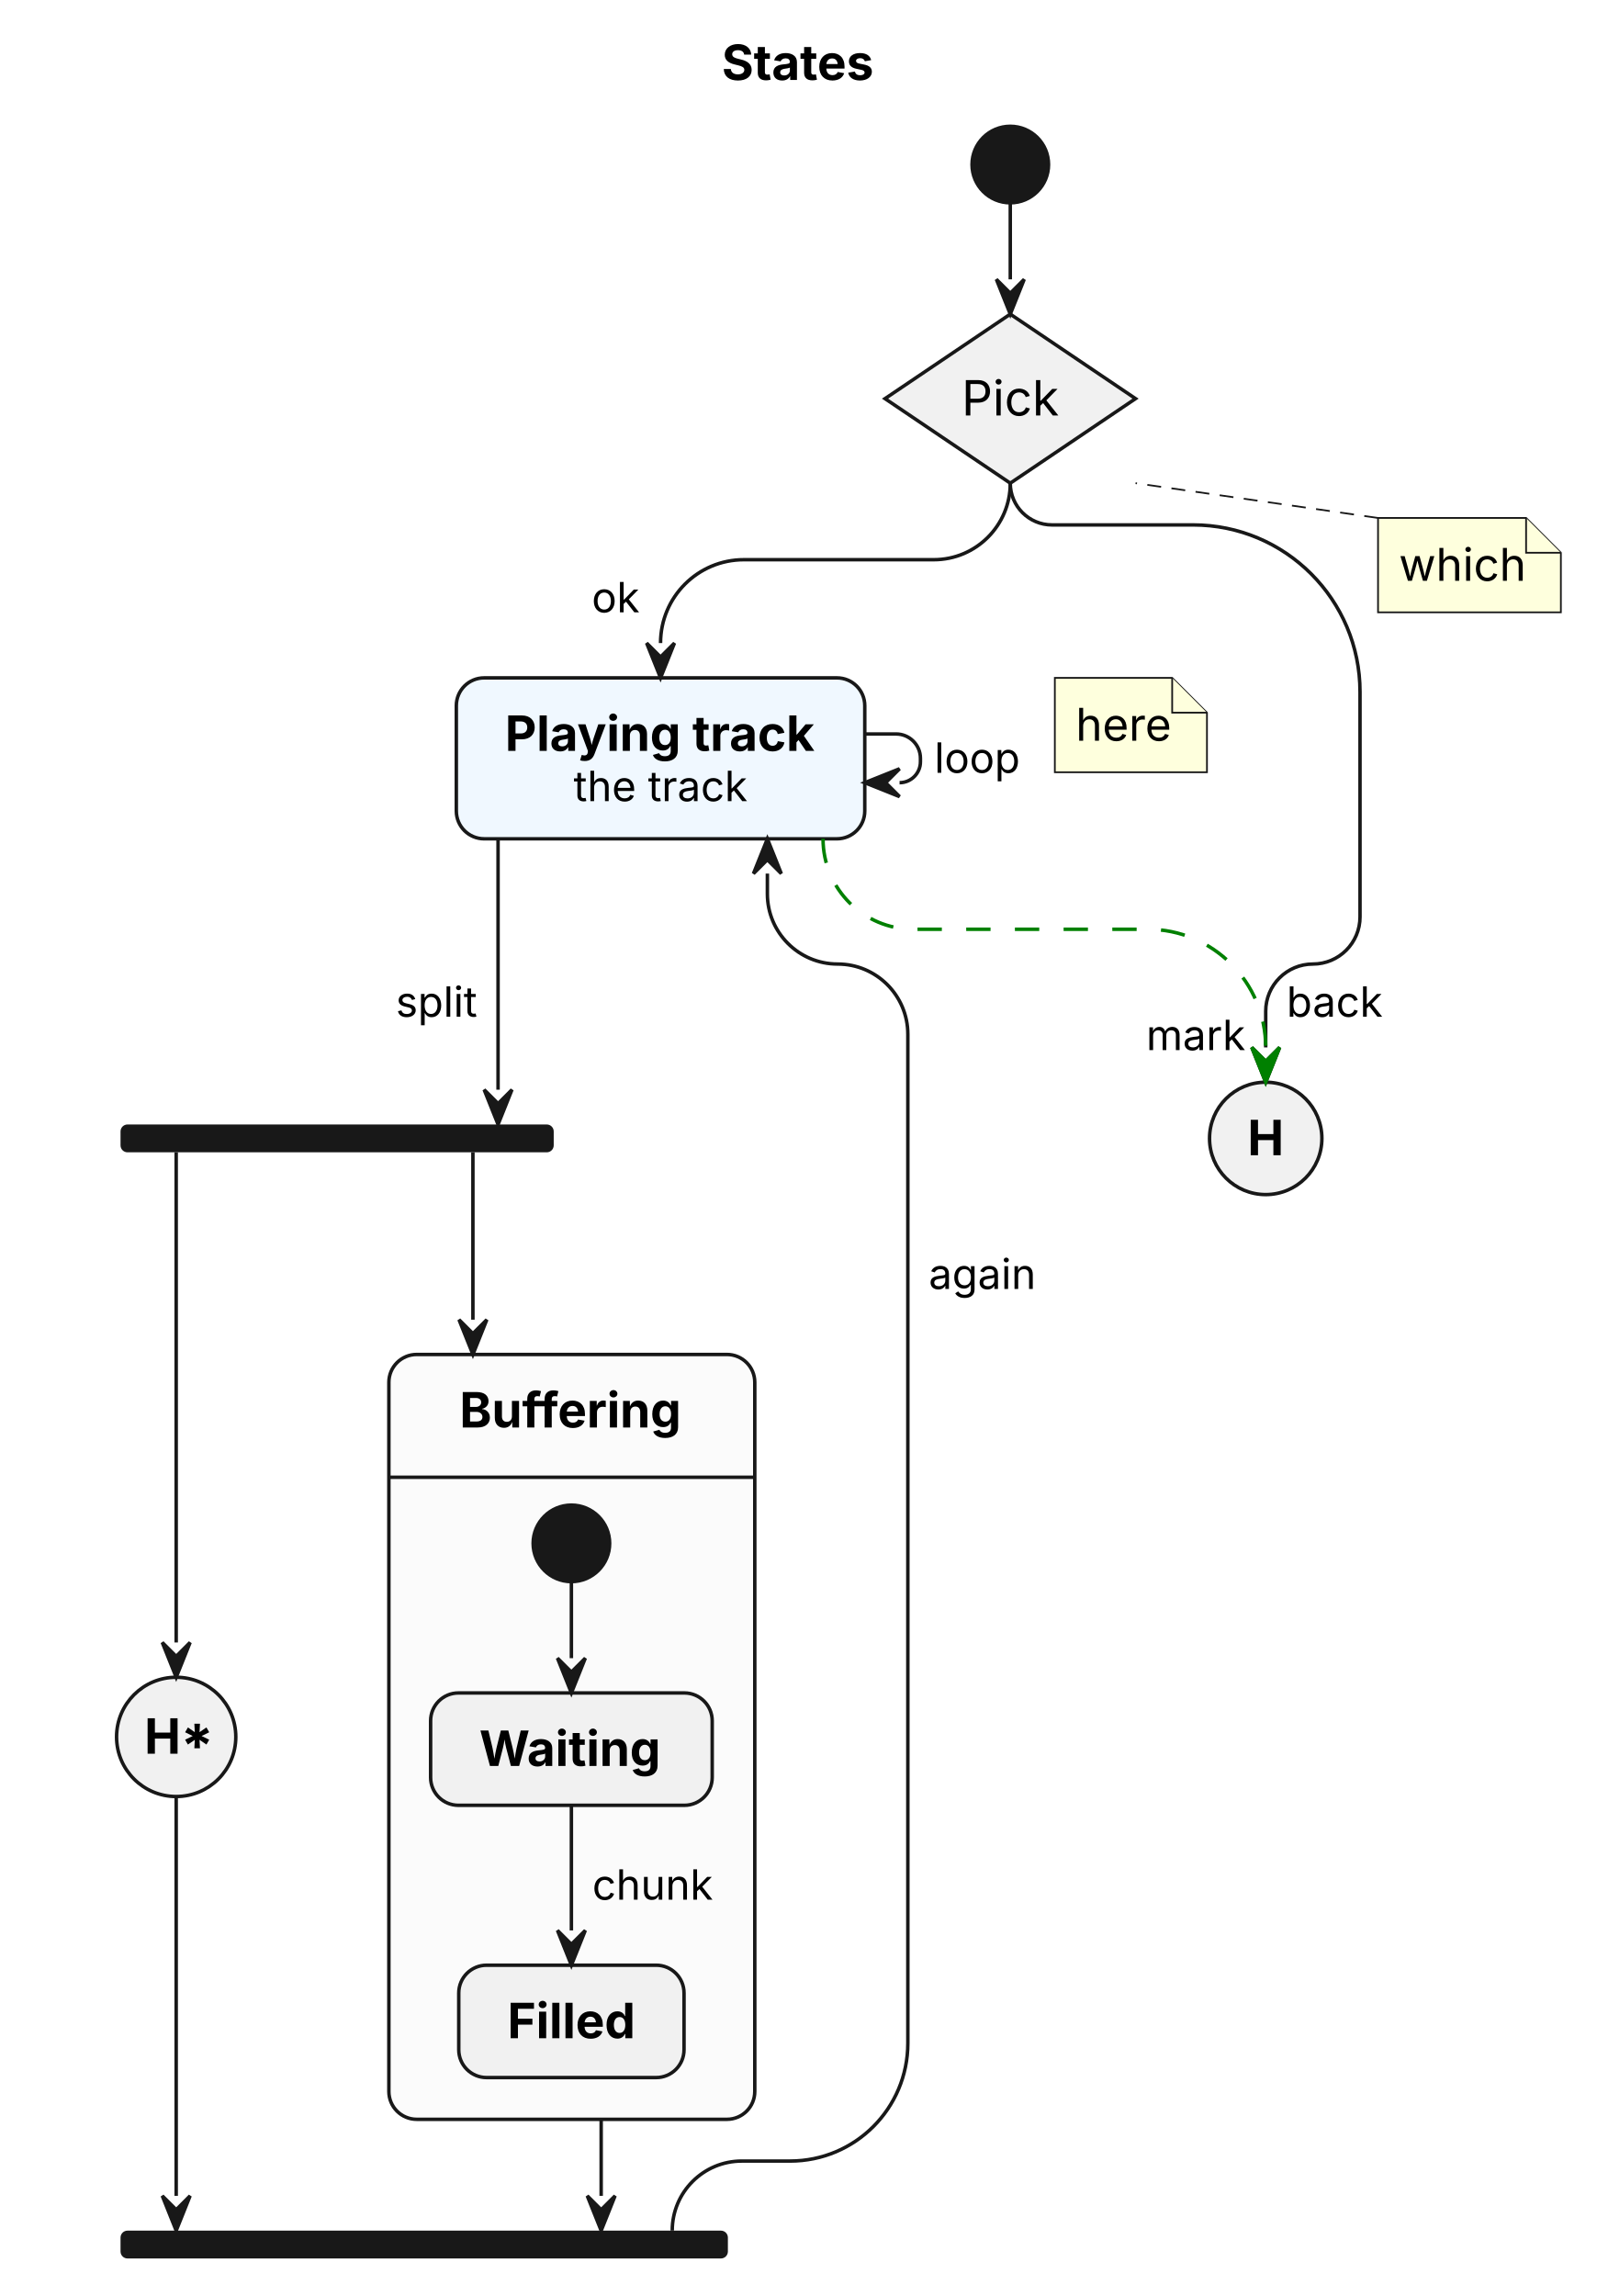
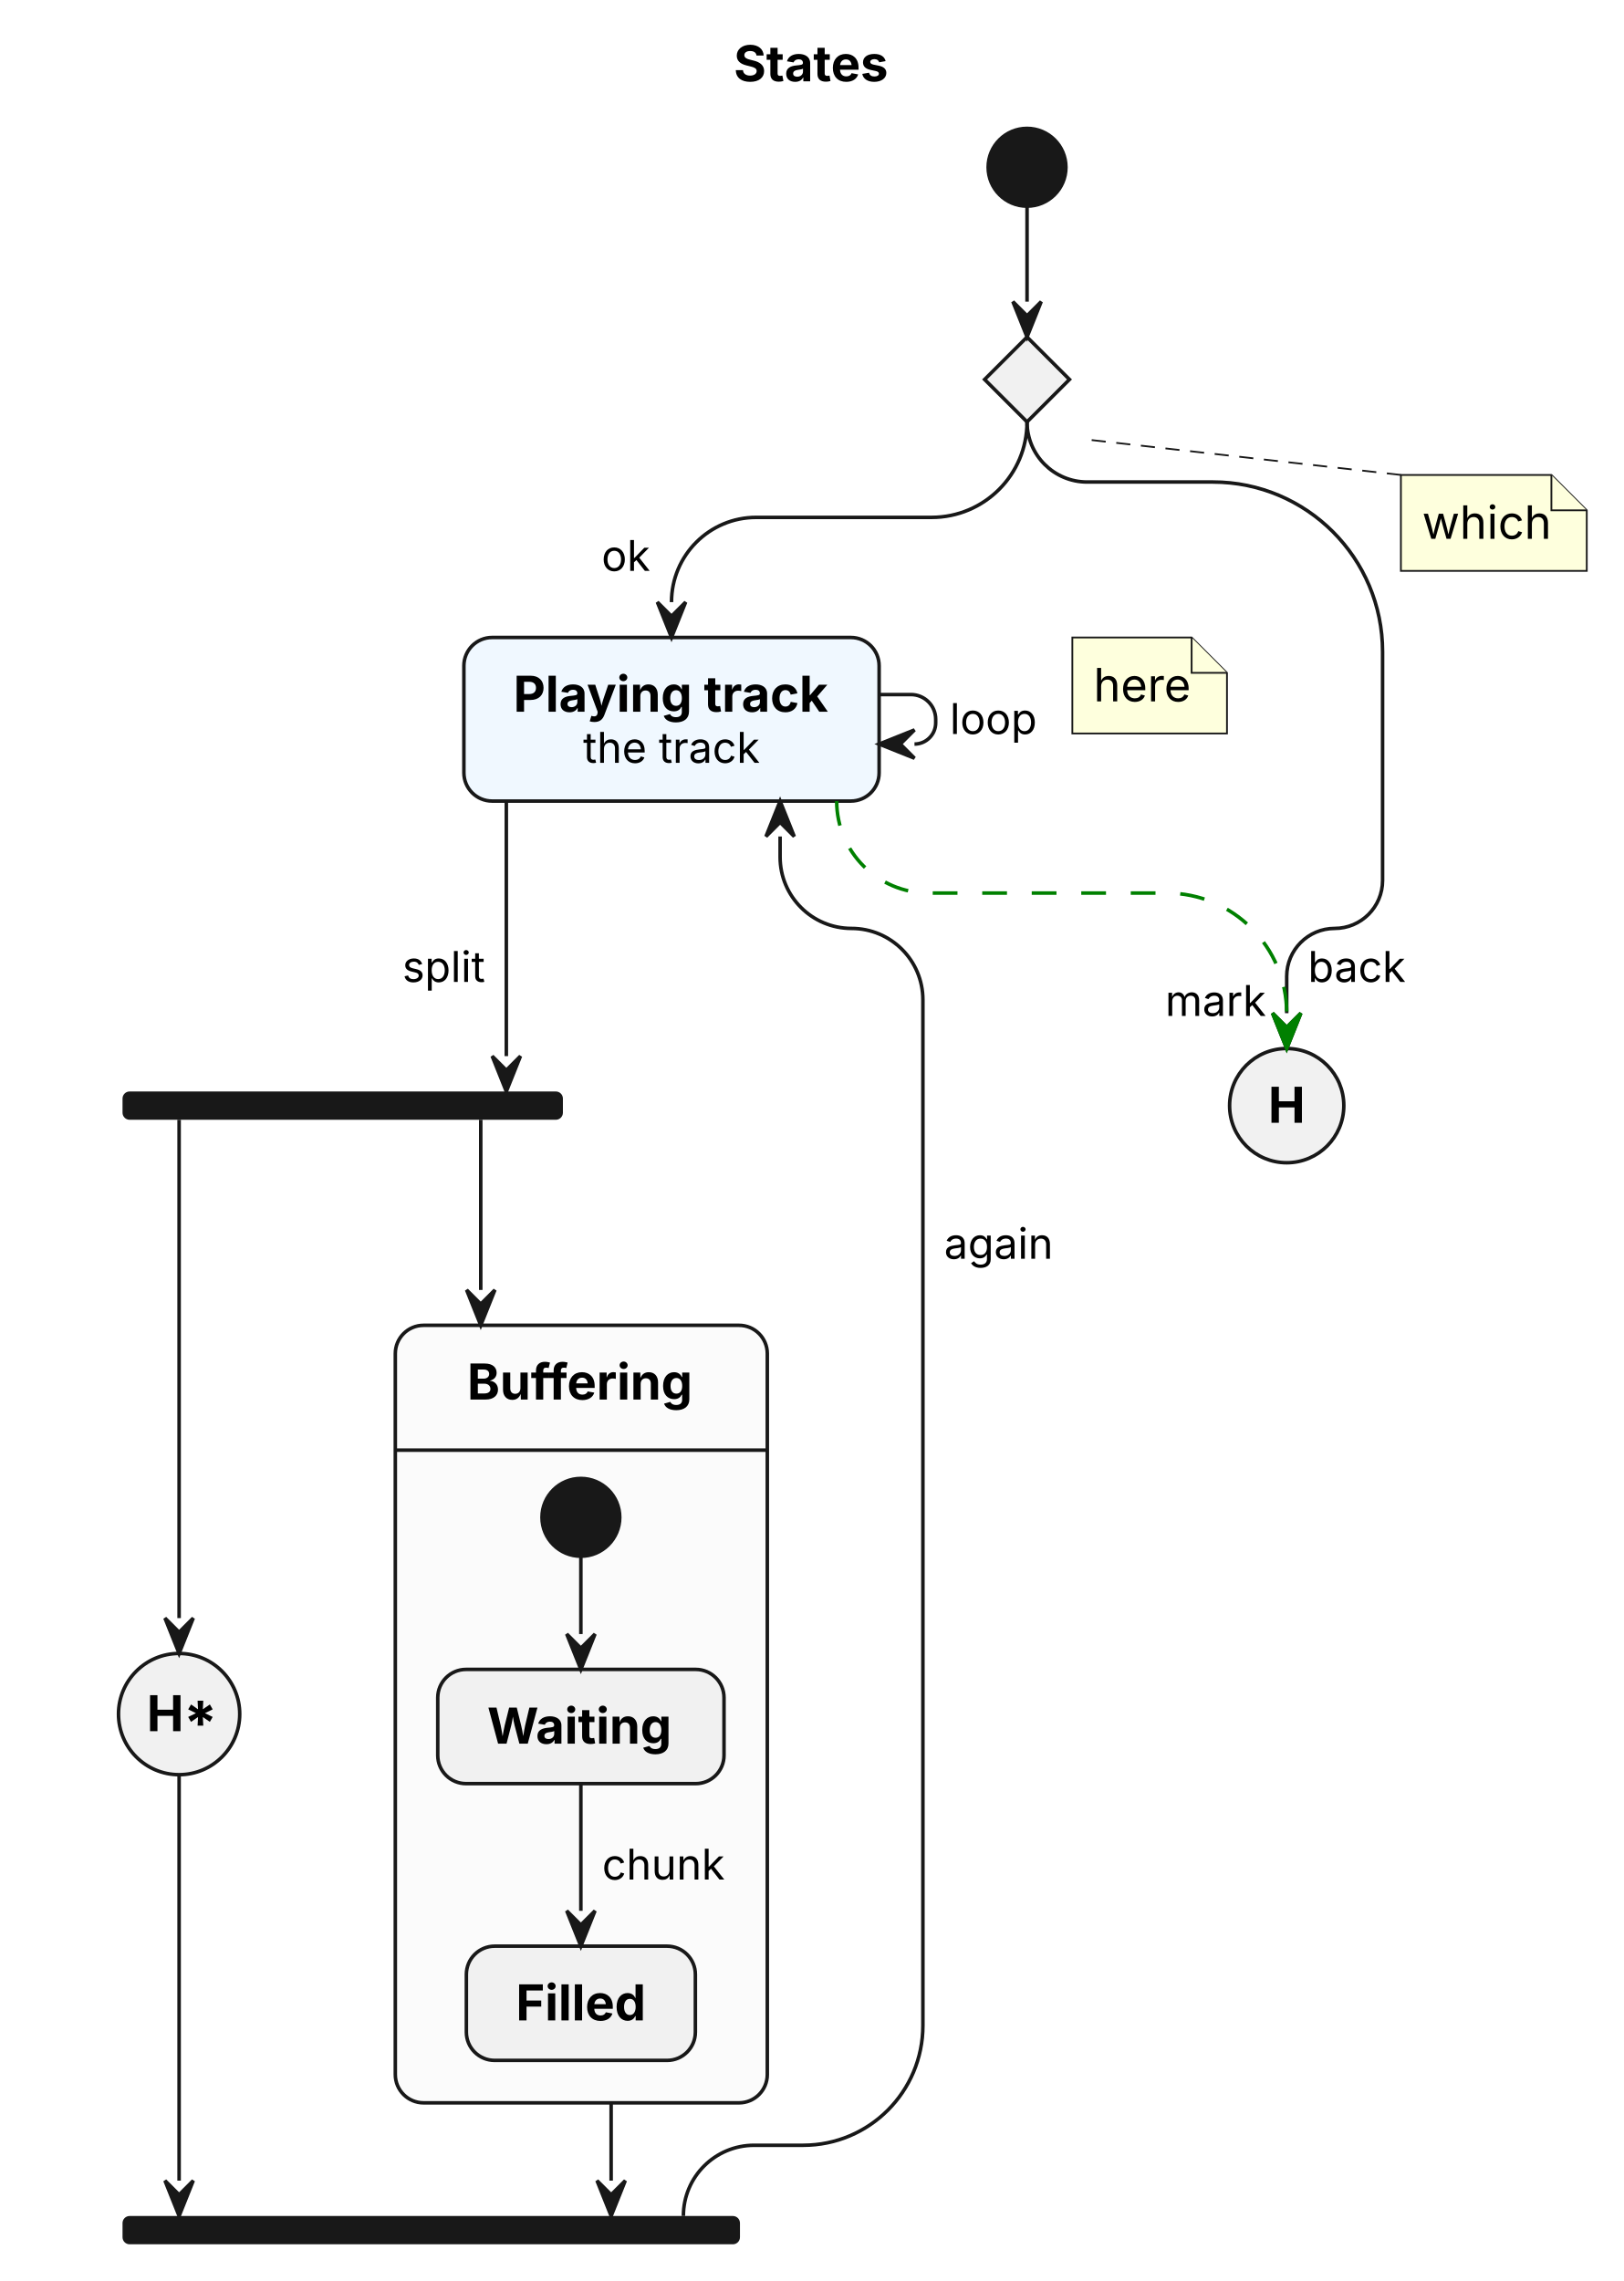
- <svg xmlns="http://www.w3.org/2000/svg" width="459" height="660" viewBox="0 0 459 660">
+ <svg xmlns="http://www.w3.org/2000/svg" width="459" height="645" viewBox="0 0 459 645">
  <g transform="translate(10,10)">
    <g>
-       <rect x="121.18" y="184.86" width="117.42" height="46.26" rx="8" ry="8" fill="#F0F8FF" stroke="#181818" stroke-width="1" />
-       <polygon points="280.43,80.3 316.44,104.59 280.43,128.89 244.42,104.59" fill="#F1F1F1" stroke="#181818" stroke-width="1" />
-       <ellipse cx="353.86" cy="317.24" rx="16.15" ry="16.15" fill="#F1F1F1" stroke="#181818" stroke-width="1" />
-       <ellipse cx="40.65" cy="489.28" rx="17.14" ry="17.14" fill="#F1F1F1" stroke="#181818" stroke-width="1" />
-       <rect x="24.65" y="313.24" width="124.53" height="8" rx="2" ry="2" fill="#181818" />
-       <rect x="24.65" y="631.21" width="174.6" height="8" rx="2" ry="2" fill="#181818" />
-       <rect x="101.79" y="379.35" width="105.19" height="219.86" rx="8" ry="8" fill="#FBFBFB" stroke="#181818" stroke-width="1" />
-       <line x1="101.79" y1="414.65" x2="206.98" y2="414.65" fill="none" stroke="#181818" stroke-width="1" />
-       <ellipse cx="154.26" cy="433.65" rx="11" ry="11" fill="#181818" stroke="#181818" stroke-width="1" />
-       <rect x="113.79" y="476.65" width="80.95" height="32.3" rx="8" ry="8" fill="#F1F1F1" stroke="#181818" stroke-width="1" />
-       <rect x="121.88" y="554.91" width="64.76" height="32.3" rx="8" ry="8" fill="#F1F1F1" stroke="#181818" stroke-width="1" />
+       <rect x="121.18" y="170.26" width="117.42" height="46.26" rx="8" ry="8" fill="#F0F8FF" stroke="#181818" stroke-width="1" />
+       <polygon points="280.43,85.3 292.43,97.3 280.43,109.3 268.43,97.3" fill="#F1F1F1" stroke="#181818" stroke-width="1" />
+       <ellipse cx="353.86" cy="302.64" rx="16.15" ry="16.15" fill="#F1F1F1" stroke="#181818" stroke-width="1" />
+       <ellipse cx="40.65" cy="474.69" rx="17.14" ry="17.14" fill="#F1F1F1" stroke="#181818" stroke-width="1" />
+       <rect x="24.65" y="298.64" width="124.53" height="8" rx="2" ry="2" fill="#181818" />
+       <rect x="24.65" y="616.62" width="174.6" height="8" rx="2" ry="2" fill="#181818" />
+       <rect x="101.79" y="364.76" width="105.19" height="219.86" rx="8" ry="8" fill="#FBFBFB" stroke="#181818" stroke-width="1" />
+       <line x1="101.79" y1="400.06" x2="206.98" y2="400.06" fill="none" stroke="#181818" stroke-width="1" />
+       <ellipse cx="154.26" cy="419.06" rx="11" ry="11" fill="#181818" stroke="#181818" stroke-width="1" />
+       <rect x="113.79" y="462.06" width="80.95" height="32.3" rx="8" ry="8" fill="#F1F1F1" stroke="#181818" stroke-width="1" />
+       <rect x="121.88" y="540.32" width="64.76" height="32.3" rx="8" ry="8" fill="#F1F1F1" stroke="#181818" stroke-width="1" />
      <ellipse cx="280.43" cy="37.3" rx="11" ry="11" fill="#181818" stroke="#181818" stroke-width="1" />
    </g>
    <g id="lines">
-       <polyline points="280.43,48.3 280.43,70.3" fill="none" stroke="#181818" stroke-width="1" />
-       <path d="M280.43,128.89 L280.43,128.89 C280.43,141.04 270.58,150.89 258.43,150.89 L203.85,150.89 C190.62,150.89 179.89,161.62 179.89,174.86 L179.89,174.86" fill="none" stroke="#181818" stroke-width="1" />
-       <path d="M280.43,128.89 L280.43,128.89 C280.43,135.52 285.8,140.89 292.43,140.89 L332.97,140.89 C359.48,140.89 380.97,162.38 380.97,188.89 L380.97,253.56 C380.97,261.05 374.9,267.12 367.42,267.12 L367.42,267.12 C359.93,267.12 353.86,273.19 353.86,280.68 L353.86,291.09" fill="none" stroke="#181818" stroke-width="1" />
-       <polyline points="133.18,231.12 133.18,303.24" fill="none" stroke="#181818" stroke-width="1" />
-       <polyline points="125.95,321.24 125.95,369.35" fill="none" stroke="#181818" stroke-width="1" />
-       <polyline points="40.65,321.24 40.65,462.14" fill="none" stroke="#181818" stroke-width="1" />
-       <polyline points="162.82,599.21 162.82,621.21" fill="none" stroke="#181818" stroke-width="1" />
-       <polyline points="40.65,506.42 40.65,621.21" fill="none" stroke="#181818" stroke-width="1" />
-       <path d="M183.25,631.21 L183.25,631.21 C183.25,620.16 192.2,611.21 203.25,611.21 L217.11,611.21 C235.82,611.21 250.98,596.05 250.98,577.34 L250.98,287.31 C250.98,276.16 241.94,267.12 230.79,267.12 L230.79,267.12 C219.64,267.12 210.6,258.08 210.6,246.93 L210.6,241.12" fill="none" stroke="#181818" stroke-width="1" />
-       <path d="M238.6,200.99 L247.6,200.99 C251.46,200.99 254.6,204.12 254.6,207.99 L254.6,208.99 C254.6,212.3 251.91,214.99 248.6,214.99 L248.6,214.99" fill="none" stroke="#181818" stroke-width="1" />
-       <path d="M226.6,231.12 L226.6,231.12 C226.6,245.48 238.24,257.12 252.6,257.12 L319.89,257.12 C338.65,257.12 353.86,272.33 353.86,291.09 L353.86,291.09" fill="none" stroke="#008000" stroke-width="1" stroke-dasharray="7,7" />
-       <polyline points="154.26,444.65 154.26,466.65" fill="none" stroke="#181818" stroke-width="1" />
-       <polyline points="154.26,508.94 154.26,544.91" fill="none" stroke="#181818" stroke-width="1" />
-       <polygon points="276.43,70.3 280.43,80.3 284.43,70.3 280.43,74.3" fill="#181818" stroke="#181818" stroke-width="1" />
-       <polygon points="175.89,174.86 179.89,184.86 183.89,174.86 179.89,178.86" fill="#181818" stroke="#181818" stroke-width="1" />
-       <polygon points="349.86,291.09 353.86,301.09 357.86,291.09 353.86,295.09" fill="#181818" stroke="#181818" stroke-width="1" />
-       <polygon points="129.18,303.24 133.18,313.24 137.18,303.24 133.18,307.24" fill="#181818" stroke="#181818" stroke-width="1" />
-       <polygon points="121.95,369.35 125.95,379.35 129.95,369.35 125.95,373.35" fill="#181818" stroke="#181818" stroke-width="1" />
-       <polygon points="36.65,462.14 40.65,472.14 44.65,462.14 40.65,466.14" fill="#181818" stroke="#181818" stroke-width="1" />
-       <polygon points="158.82,621.21 162.82,631.21 166.82,621.21 162.82,625.21" fill="#181818" stroke="#181818" stroke-width="1" />
-       <polygon points="36.65,621.21 40.65,631.21 44.65,621.21 40.65,625.21" fill="#181818" stroke="#181818" stroke-width="1" />
-       <polygon points="214.6,241.12 210.6,231.12 206.6,241.12 210.6,237.12" fill="#181818" stroke="#181818" stroke-width="1" />
-       <polygon points="248.6,210.99 238.6,214.99 248.6,218.99 244.6,214.99" fill="#181818" stroke="#181818" stroke-width="1" />
-       <polygon points="349.86,291.09 353.86,301.09 357.86,291.09 353.86,295.09" fill="#008000" stroke="#008000" stroke-width="1" />
-       <polygon points="150.26,466.65 154.26,476.65 158.26,466.65 154.26,470.65" fill="#181818" stroke="#181818" stroke-width="1" />
-       <polygon points="150.26,544.91 154.26,554.91 158.26,544.91 154.26,548.91" fill="#181818" stroke="#181818" stroke-width="1" />
+       <polyline points="280.43,48.3 280.43,75.3" fill="none" stroke="#181818" stroke-width="1" />
+       <path d="M280.43,109.3 L280.43,109.3 C280.43,124.21 268.34,136.3 253.43,136.3 L203.85,136.3 C190.62,136.3 179.89,147.03 179.89,160.26 L179.89,160.26" fill="none" stroke="#181818" stroke-width="1" />
+       <path d="M280.43,109.3 L280.43,109.3 C280.43,118.68 288.04,126.3 297.43,126.3 L332.97,126.3 C359.48,126.3 380.97,147.79 380.97,174.3 L380.97,238.97 C380.97,246.46 374.9,252.53 367.42,252.53 L367.42,252.53 C359.93,252.53 353.86,258.6 353.86,266.09 L353.86,276.5" fill="none" stroke="#181818" stroke-width="1" />
+       <polyline points="133.18,216.53 133.18,288.64" fill="none" stroke="#181818" stroke-width="1" />
+       <polyline points="125.95,306.64 125.95,354.76" fill="none" stroke="#181818" stroke-width="1" />
+       <polyline points="40.65,306.64 40.65,447.55" fill="none" stroke="#181818" stroke-width="1" />
+       <polyline points="162.82,584.62 162.82,606.62" fill="none" stroke="#181818" stroke-width="1" />
+       <polyline points="40.65,491.83 40.65,606.62" fill="none" stroke="#181818" stroke-width="1" />
+       <path d="M183.25,616.62 L183.25,616.62 C183.25,605.57 192.2,596.62 203.25,596.62 L217.11,596.62 C235.82,596.62 250.98,581.45 250.98,562.75 L250.98,272.72 C250.98,261.57 241.94,252.53 230.79,252.53 L230.79,252.53 C219.64,252.53 210.6,243.49 210.6,232.34 L210.6,226.53" fill="none" stroke="#181818" stroke-width="1" />
+       <path d="M238.6,186.4 L247.6,186.4 C251.46,186.4 254.6,189.53 254.6,193.4 L254.6,194.4 C254.6,197.71 251.91,200.4 248.6,200.4 L248.6,200.4" fill="none" stroke="#181818" stroke-width="1" />
+       <path d="M226.6,216.53 L226.6,216.53 C226.6,230.89 238.24,242.53 252.6,242.53 L319.89,242.53 C338.65,242.53 353.86,257.74 353.86,276.5 L353.86,276.5" fill="none" stroke="#008000" stroke-width="1" stroke-dasharray="7,7" />
+       <polyline points="154.26,430.06 154.26,452.06" fill="none" stroke="#181818" stroke-width="1" />
+       <polyline points="154.26,494.35 154.26,530.32" fill="none" stroke="#181818" stroke-width="1" />
+       <polygon points="276.43,75.3 280.43,85.3 284.43,75.3 280.43,79.3" fill="#181818" stroke="#181818" stroke-width="1" />
+       <polygon points="175.89,160.26 179.89,170.26 183.89,160.26 179.89,164.26" fill="#181818" stroke="#181818" stroke-width="1" />
+       <polygon points="349.86,276.5 353.86,286.5 357.86,276.5 353.86,280.5" fill="#181818" stroke="#181818" stroke-width="1" />
+       <polygon points="129.18,288.64 133.18,298.64 137.18,288.64 133.18,292.64" fill="#181818" stroke="#181818" stroke-width="1" />
+       <polygon points="121.95,354.76 125.95,364.76 129.95,354.76 125.95,358.76" fill="#181818" stroke="#181818" stroke-width="1" />
+       <polygon points="36.65,447.55 40.65,457.55 44.65,447.55 40.65,451.55" fill="#181818" stroke="#181818" stroke-width="1" />
+       <polygon points="158.82,606.62 162.82,616.62 166.82,606.62 162.82,610.62" fill="#181818" stroke="#181818" stroke-width="1" />
+       <polygon points="36.65,606.62 40.65,616.62 44.65,606.62 40.65,610.62" fill="#181818" stroke="#181818" stroke-width="1" />
+       <polygon points="214.6,226.53 210.6,216.53 206.6,226.53 210.6,222.53" fill="#181818" stroke="#181818" stroke-width="1" />
+       <polygon points="248.6,196.4 238.6,200.4 248.6,204.4 244.6,200.4" fill="#181818" stroke="#181818" stroke-width="1" />
+       <polygon points="349.86,276.5 353.86,286.5 357.86,276.5 353.86,280.5" fill="#008000" stroke="#008000" stroke-width="1" />
+       <polygon points="150.26,452.06 154.26,462.06 158.26,452.06 154.26,456.06" fill="#181818" stroke="#181818" stroke-width="1" />
+       <polygon points="150.26,530.32 154.26,540.32 158.26,530.32 154.26,534.32" fill="#181818" stroke="#181818" stroke-width="1" />
    </g>
    <g>
-       <path d="M293.24,184.86 L293.24,211.99 L336.97,211.99 L336.97,194.86 L326.97,184.86 Z" fill="#FEFFDD" stroke="#181818" stroke-width="0.5" />
-       <path d="M326.97,184.86 L326.97,194.86 L336.97,194.86" fill="#FEFFDD" stroke="#181818" stroke-width="0.5" />
-       <line x1="386.15" y1="138.89" x2="316.44" y2="128.89" fill="none" stroke="#181818" stroke-width="0.5" stroke-dasharray="4,3" />
-       <path d="M386.15,138.89 L386.15,166.02 L438.71,166.02 L438.71,148.89 L428.71,138.89 Z" fill="#FEFFDD" stroke="#181818" stroke-width="0.5" />
-       <path d="M428.71,138.89 L428.71,148.89 L438.71,148.89" fill="#FEFFDD" stroke="#181818" stroke-width="0.5" />
+       <path d="M293.24,170.26 L293.24,197.4 L336.97,197.4 L336.97,180.26 L326.97,170.26 Z" fill="#FEFFDD" stroke="#181818" stroke-width="0.5" />
+       <path d="M326.97,170.26 L326.97,180.26 L336.97,180.26" fill="#FEFFDD" stroke="#181818" stroke-width="0.5" />
+       <line x1="386.15" y1="124.3" x2="297.43" y2="114.3" fill="none" stroke="#181818" stroke-width="0.5" stroke-dasharray="4,3" />
+       <path d="M386.15,124.3 L386.15,151.43 L438.71,151.43 L438.71,134.3 L428.71,124.3 Z" fill="#FEFFDD" stroke="#181818" stroke-width="0.5" />
+       <path d="M428.71,124.3 L428.71,134.3 L438.71,134.3" fill="#FEFFDD" stroke="#181818" stroke-width="0.5" />
      <text font-family="Inter, Arial, Liberation Sans, Arimo, Helvetica, Nimbus Sans, sans-serif" xml:space="preserve">
-         <tspan x="135.18" y="205.85" font-size="14" fill="#000000" font-weight="bold" textLength="89.42" lengthAdjust="spacing">Playing track</tspan>
+         <tspan x="135.18" y="191.26" font-size="14" fill="#000000" font-weight="bold" textLength="89.42" lengthAdjust="spacing">Playing track</tspan>
      </text>
      <text font-family="Inter, Arial, Liberation Sans, Arimo, Helvetica, Nimbus Sans, sans-serif" xml:space="preserve">
-         <tspan x="154.88" y="220.29" font-size="12" fill="#000000" textLength="50" lengthAdjust="spacing">the track</tspan>
+         <tspan x="154.88" y="205.7" font-size="12" fill="#000000" textLength="50" lengthAdjust="spacing">the track</tspan>
      </text>
      <text font-family="Inter, Arial, Liberation Sans, Arimo, Helvetica, Nimbus Sans, sans-serif" xml:space="preserve">
-         <tspan x="266.42" y="109.44" font-size="14" fill="#000000" textLength="28.01" lengthAdjust="spacing">Pick</tspan>
+         <tspan x="348.63" y="307.49" font-size="14" fill="#000000" font-weight="bold" textLength="10.46" lengthAdjust="spacing">H</tspan>
      </text>
      <text font-family="Inter, Arial, Liberation Sans, Arimo, Helvetica, Nimbus Sans, sans-serif" xml:space="preserve">
-         <tspan x="348.63" y="322.08" font-size="14" fill="#000000" font-weight="bold" textLength="10.46" lengthAdjust="spacing">H</tspan>
+         <tspan x="31.51" y="479.53" font-size="14" fill="#000000" font-weight="bold" textLength="18.28" lengthAdjust="spacing">H*</tspan>
      </text>
      <text font-family="Inter, Arial, Liberation Sans, Arimo, Helvetica, Nimbus Sans, sans-serif" xml:space="preserve">
-         <tspan x="31.51" y="494.12" font-size="14" fill="#000000" font-weight="bold" textLength="18.28" lengthAdjust="spacing">H*</tspan>
+         <tspan x="122.11" y="385.75" font-size="14" fill="#000000" font-weight="bold" textLength="64.54" lengthAdjust="spacing">Buffering</tspan>
      </text>
      <text font-family="Inter, Arial, Liberation Sans, Arimo, Helvetica, Nimbus Sans, sans-serif" xml:space="preserve">
-         <tspan x="122.11" y="400.34" font-size="14" fill="#000000" font-weight="bold" textLength="64.54" lengthAdjust="spacing">Buffering</tspan>
+         <tspan x="127.79" y="483.05" font-size="14" fill="#000000" font-weight="bold" textLength="52.95" lengthAdjust="spacing">Waiting</tspan>
      </text>
      <text font-family="Inter, Arial, Liberation Sans, Arimo, Helvetica, Nimbus Sans, sans-serif" xml:space="preserve">
-         <tspan x="127.79" y="497.64" font-size="14" fill="#000000" font-weight="bold" textLength="52.95" lengthAdjust="spacing">Waiting</tspan>
+         <tspan x="135.88" y="561.31" font-size="14" fill="#000000" font-weight="bold" textLength="36.76" lengthAdjust="spacing">Filled</tspan>
      </text>
      <text font-family="Inter, Arial, Liberation Sans, Arimo, Helvetica, Nimbus Sans, sans-serif" xml:space="preserve">
-         <tspan x="135.88" y="575.9" font-size="14" fill="#000000" font-weight="bold" textLength="36.76" lengthAdjust="spacing">Filled</tspan>
+         <tspan x="160.26" y="521.49" font-size="12" fill="#000000" textLength="34.72" lengthAdjust="spacing">chunk</tspan>
      </text>
      <text font-family="Inter, Arial, Liberation Sans, Arimo, Helvetica, Nimbus Sans, sans-serif" xml:space="preserve">
-         <tspan x="160.26" y="536.08" font-size="12" fill="#000000" textLength="34.72" lengthAdjust="spacing">chunk</tspan>
+         <tspan x="160.1" y="151.43" font-size="12" fill="#000000" textLength="13.79" lengthAdjust="spacing">ok</tspan>
      </text>
      <text font-family="Inter, Arial, Liberation Sans, Arimo, Helvetica, Nimbus Sans, sans-serif" xml:space="preserve">
-         <tspan x="160.1" y="166.02" font-size="12" fill="#000000" textLength="13.79" lengthAdjust="spacing">ok</tspan>
+         <tspan x="359.86" y="267.66" font-size="12" fill="#000000" textLength="27.53" lengthAdjust="spacing">back</tspan>
      </text>
      <text font-family="Inter, Arial, Liberation Sans, Arimo, Helvetica, Nimbus Sans, sans-serif" xml:space="preserve">
-         <tspan x="359.86" y="282.26" font-size="12" fill="#000000" textLength="27.53" lengthAdjust="spacing">back</tspan>
+         <tspan x="103.77" y="267.66" font-size="12" fill="#000000" textLength="23.41" lengthAdjust="spacing">split</tspan>
      </text>
      <text font-family="Inter, Arial, Liberation Sans, Arimo, Helvetica, Nimbus Sans, sans-serif" xml:space="preserve">
-         <tspan x="103.77" y="282.26" font-size="12" fill="#000000" textLength="23.41" lengthAdjust="spacing">split</tspan>
+         <tspan x="256.98" y="345.93" font-size="12" fill="#000000" textLength="30.84" lengthAdjust="spacing">again</tspan>
      </text>
      <text font-family="Inter, Arial, Liberation Sans, Arimo, Helvetica, Nimbus Sans, sans-serif" xml:space="preserve">
-         <tspan x="256.98" y="360.52" font-size="12" fill="#000000" textLength="30.84" lengthAdjust="spacing">again</tspan>
+         <tspan x="258.6" y="197.55" font-size="12" fill="#000000" textLength="24.65" lengthAdjust="spacing">loop</tspan>
      </text>
      <text font-family="Inter, Arial, Liberation Sans, Arimo, Helvetica, Nimbus Sans, sans-serif" xml:space="preserve">
-         <tspan x="258.6" y="212.14" font-size="12" fill="#000000" textLength="24.65" lengthAdjust="spacing">loop</tspan>
+         <tspan x="319.5" y="277.27" font-size="12" fill="#000000" textLength="28.36" lengthAdjust="spacing">mark</tspan>
      </text>
      <text font-family="Inter, Arial, Liberation Sans, Arimo, Helvetica, Nimbus Sans, sans-serif" xml:space="preserve">
-         <tspan x="319.5" y="291.86" font-size="12" fill="#000000" textLength="28.36" lengthAdjust="spacing">mark</tspan>
+         <tspan x="299.24" y="188.33" font-size="13" fill="#000000" textLength="27.73" lengthAdjust="spacing">here</tspan>
      </text>
      <text font-family="Inter, Arial, Liberation Sans, Arimo, Helvetica, Nimbus Sans, sans-serif" xml:space="preserve">
-         <tspan x="299.24" y="202.92" font-size="13" fill="#000000" textLength="27.73" lengthAdjust="spacing">here</tspan>
-       </text>
-       <text font-family="Inter, Arial, Liberation Sans, Arimo, Helvetica, Nimbus Sans, sans-serif" xml:space="preserve">
-         <tspan x="392.15" y="156.95" font-size="13" fill="#000000" textLength="36.57" lengthAdjust="spacing">which</tspan>
+         <tspan x="392.15" y="142.36" font-size="13" fill="#000000" textLength="36.57" lengthAdjust="spacing">which</tspan>
      </text>
      <text font-family="Inter, Arial, Liberation Sans, Arimo, Helvetica, Nimbus Sans, sans-serif" xml:space="preserve">
        <tspan x="197.49" y="12.99" font-size="14" fill="#000000" font-weight="bold" textLength="43.74" lengthAdjust="spacing">States</tspan>
      </text>
    </g>
  </g>
</svg>
